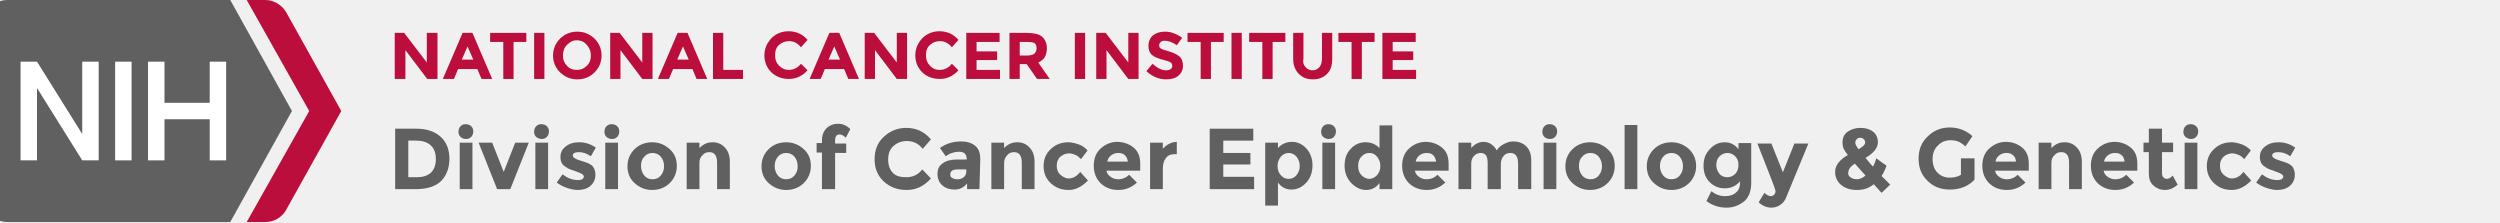
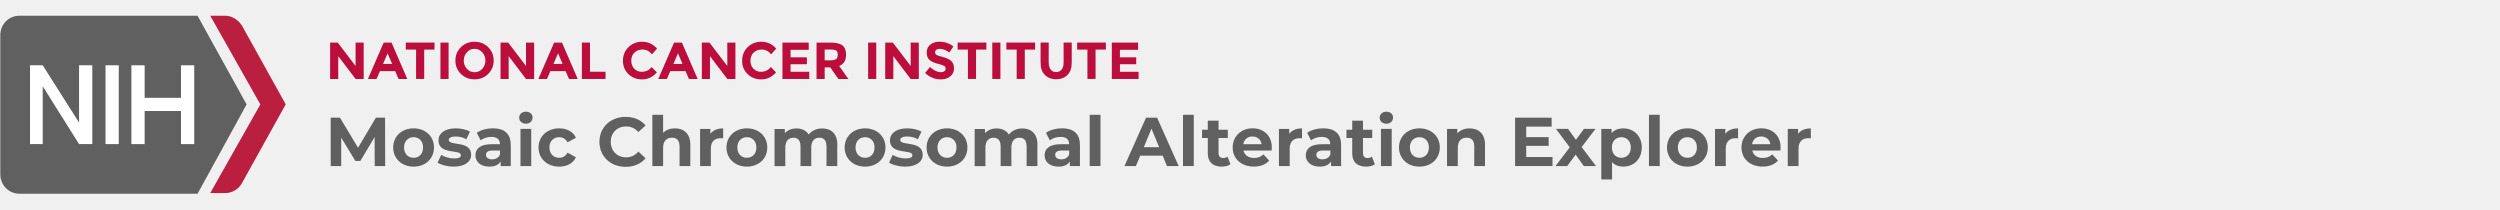
- <svg xmlns="http://www.w3.org/2000/svg" version="1.1" id="Layer_1" x="0px" y="0px" viewBox="27 8 608 54" style="enable-background:new 0 0 608 70;" xml:space="preserve">
-   <style type="text/css">
- 	.st0{fill:#606060;}
- 	.st1{fill:#BB0E3D;}
- 	.st2{fill:#FFFFFF;}
- </style>
+ <svg xmlns="http://www.w3.org/2000/svg" id="Layer_1" data-name="Layer 1" viewBox="0 0 597 50">
+   <defs>
+     <style>
+       .cls-1 {
+         fill: #606061;
+       }
+ 
+       .cls-1, .cls-2, .cls-3, .cls-4 {
+         stroke-width: 0px;
+       }
+ 
+       .cls-2 {
+         fill: #bb0e3d;
+       }
+ 
+       .cls-3 {
+         fill: #ba1f40;
+       }
+ 
+       .cls-4 {
+         fill: #fff;
+       }
+     </style>
+   </defs>
  <g>
-     <g>
-       <path class="st0" d="M98,35L83,8H28.8c-3.2,0-5.8,2.6-5.8,5.8v42.4c0,3.2,2.6,5.8,5.8,5.8H83L98,35z" />
-       <path class="st1" d="M96.5,10.8c-1.1-1.7-3-2.8-5-2.8H87l15.2,27L87,62h4.5c2.1,0,4-1.1,5-2.8L110,35L96.5,10.8z" />
-     </g>
-     <g>
-       <rect x="55" y="23" class="st2" width="4" height="24" />
-       <polygon class="st2" points="47,23 47,40.6 36,23 32,23 32,47 36,47 36,29.4 47,47 51,47 51,23   " />
-       <polygon class="st2" points="78,23 78,33 67,33 67,23 63,23 63,47 67,47 67,37 78,37 78,47 82,47 82,23   " />
-     </g>
+     <path class="cls-3" d="m57.7,5.99c-.92-1.32-2.37-2.24-3.95-2.24h-3.55l11.97,21.18-11.97,21.18h3.55c1.71,0,3.16-.92,3.95-2.24l10.53-18.95-10.53-18.95Z" />
+     <path class="cls-1" d="m58.88,24.93L47.17,3.75H4.67C2.04,3.75.07,5.86.07,8.36v33.29c0,2.5,1.97,4.61,4.61,4.61h42.5l11.71-21.32Z" />
+     <rect class="cls-4" x="25.2" y="15.59" width="3.16" height="18.82" />
+     <polygon class="cls-4" points="18.88 15.59 18.88 29.28 10.2 15.59 7.17 15.59 7.17 34.41 10.2 34.41 10.2 20.59 18.88 34.41 22.04 34.41 22.04 15.59 18.88 15.59" />
+     <polygon class="cls-4" points="43.22 15.59 43.22 23.36 34.54 23.36 34.54 15.59 31.38 15.59 31.38 34.41 34.54 34.41 34.54 26.51 43.22 26.51 43.22 34.41 46.38 34.41 46.38 15.59 43.22 15.59" />
  </g>
  <g>
-     <g>
-       <path class="st1" d="M130.9,16h2.5v11.2h-2.5l-5.3-7v7H123V16h2.3l5.5,7.2V16z" />
-       <path class="st1" d="M144.1,27.2l-1-2.4h-4.7l-1,2.4h-2.7l4.8-11.2h2.4l4.8,11.2L144.1,27.2L144.1,27.2z M140.7,19.3l-1.4,3.2h2.8    L140.7,19.3z" />
-       <path class="st1" d="M151.9,18.2v9h-2.5v-9h-3.2V16h8.8v2.2H151.9z" />
-       <path class="st1" d="M156.9,16h2.5v11.2h-2.5V16z" />
-       <path class="st1" d="M171.6,25.6c-1.1,1.1-2.5,1.7-4.2,1.7s-3-0.6-4.2-1.7c-1.1-1.1-1.7-2.5-1.7-4.1s0.6-3,1.7-4.1    c1.1-1.1,2.5-1.7,4.2-1.7s3,0.6,4.2,1.7c1.1,1.1,1.7,2.5,1.7,4.1S172.7,24.5,171.6,25.6z M170.7,21.5c0-1-0.3-1.8-1-2.6    c-0.6-0.7-1.4-1.1-2.4-1.1s-1.7,0.4-2.4,1.1s-1,1.6-1,2.6c0,1,0.3,1.8,1,2.5c0.6,0.7,1.4,1,2.4,1s1.7-0.3,2.4-1    C170.4,23.4,170.7,22.5,170.7,21.5z" />
-       <path class="st1" d="M183.2,16h2.5v11.2h-2.5l-5.3-7v7h-2.5V16h2.3l5.5,7.2V16z" />
-       <path class="st1" d="M196.4,27.2l-1-2.4h-4.7l-1,2.4H187l4.8-11.2h2.4l4.8,11.2L196.4,27.2L196.4,27.2z M193.1,19.3l-1.4,3.2h2.8    L193.1,19.3z" />
-       <path class="st1" d="M200.4,27.2V16h2.5v9h4.8v2.2L200.4,27.2L200.4,27.2z" />
-       <path class="st1" d="M218.8,25c1.2,0,2.2-0.5,3-1.5l1.6,1.6c-1.3,1.4-2.8,2.1-4.5,2.1s-3.1-0.5-4.3-1.6c-1.1-1.1-1.7-2.5-1.7-4.1    c0-1.7,0.6-3,1.7-4.2c1.1-1.1,2.5-1.7,4.2-1.7c1.8,0,3.4,0.7,4.6,2.1l-1.6,1.8c-0.8-1-1.8-1.5-2.9-1.5c-0.9,0-1.7,0.3-2.4,0.9    c-0.7,0.6-1,1.4-1,2.5s0.3,1.9,0.9,2.5C217.2,24.7,217.9,25,218.8,25z" />
-       <path class="st1" d="M233.3,27.2l-1-2.4h-4.7l-1,2.4h-2.7l4.8-11.2h2.4l4.8,11.2L233.3,27.2L233.3,27.2z M229.9,19.3l-1.4,3.2h2.8    L229.9,19.3z" />
-       <path class="st1" d="M245.1,16h2.5v11.2h-2.5l-5.3-7v7h-2.5V16h2.3l5.5,7.2V16z" />
-       <path class="st1" d="M255.5,25c1.2,0,2.2-0.5,3-1.5l1.6,1.6c-1.3,1.4-2.8,2.1-4.5,2.1s-3.1-0.5-4.3-1.6c-1.1-1.1-1.7-2.5-1.7-4.1    c0-1.7,0.6-3,1.7-4.2c1.1-1.1,2.5-1.7,4.2-1.7c1.8,0,3.4,0.7,4.6,2.1l-1.6,1.8c-0.8-1-1.8-1.5-2.9-1.5c-0.9,0-1.7,0.3-2.4,0.9    c-0.7,0.6-1,1.4-1,2.5s0.3,1.9,0.9,2.5C253.8,24.7,254.6,25,255.5,25z" />
-       <path class="st1" d="M270.1,16v2.2h-5.6v2.3h5v2.1h-5V25h5.7v2.2H262V16H270.1z" />
-       <path class="st1" d="M281.6,19.7c0,1.8-0.7,2.9-2.1,3.5l2.8,4h-3.1l-2.5-3.6H275v3.6h-2.5V16h4.2c1.7,0,3,0.3,3.7,0.9    S281.6,18.4,281.6,19.7z M278.6,21c0.3-0.3,0.5-0.7,0.5-1.3s-0.2-1-0.5-1.2s-0.9-0.3-1.7-0.3H275v3.3h1.8    C277.7,21.5,278.3,21.3,278.6,21z" />
-       <path class="st1" d="M288.4,16h2.5v11.2h-2.5V16z" />
-       <path class="st1" d="M301.4,16h2.5v11.2h-2.5l-5.3-7v7h-2.5V16h2.3l5.5,7.2V16z" />
-       <path class="st1" d="M309.3,18.2c-0.2,0.2-0.4,0.5-0.4,0.8s0.1,0.6,0.4,0.8c0.3,0.2,1,0.4,2,0.7s1.9,0.7,2.5,1.2    c0.6,0.5,0.9,1.3,0.9,2.3s-0.4,1.8-1.1,2.4s-1.7,0.9-3,0.9c-1.8,0-3.4-0.7-4.8-2l1.5-1.8c1.2,1.1,2.3,1.6,3.3,1.6    c0.5,0,0.8-0.1,1.1-0.3c0.3-0.2,0.4-0.5,0.4-0.8s-0.1-0.6-0.4-0.8s-0.8-0.4-1.6-0.6c-1.3-0.3-2.3-0.7-2.9-1.2s-0.9-1.3-0.9-2.3    s0.4-1.9,1.1-2.5c0.8-0.6,1.7-0.9,2.9-0.9c0.7,0,1.5,0.1,2.2,0.4c0.7,0.3,1.4,0.6,2,1.1l-1.3,1.8c-1-0.7-2-1.1-3-1.1    C309.9,17.9,309.5,18,309.3,18.2z" />
-       <path class="st1" d="M321.5,18.2v9H319v-9h-3.2V16h8.8v2.2H321.5z" />
-       <path class="st1" d="M326.5,16h2.5v11.2h-2.5V16z" />
-       <path class="st1" d="M336.5,18.2v9H334v-9h-3.2V16h8.8v2.2H336.5z" />
-       <path class="st1" d="M344.5,24.3c0.4,0.5,1,0.8,1.7,0.8s1.3-0.3,1.7-0.8c0.4-0.5,0.6-1.2,0.6-2.1V16h2.5v6.3    c0,1.6-0.4,2.9-1.3,3.7c-0.9,0.9-2,1.3-3.4,1.3c-1.4,0-2.5-0.4-3.4-1.3s-1.4-2.1-1.4-3.7V16h2.5v6.2    C343.8,23.1,344,23.8,344.5,24.3z" />
-       <path class="st1" d="M358.2,18.2v9h-2.5v-9h-3.2V16h8.8v2.2H358.2z" />
-       <path class="st1" d="M371.3,16v2.2h-5.6v2.3h5v2.1h-5V25h5.7v2.2h-8.2V16H371.3z" />
-     </g>
+     <path class="cls-1" d="m89.48,39.65l-.02-6.93-3.4,5.71h-1.2l-3.38-5.56v6.78h-2.51v-11.55h2.21l4.32,7.18,4.26-7.18h2.19l.03,11.55h-2.51Z" />
+     <path class="cls-1" d="m93.89,35.22c0-2.67,2.06-4.57,4.88-4.57s4.87,1.9,4.87,4.57-2.05,4.57-4.87,4.57-4.88-1.9-4.88-4.57Zm7.14,0c0-1.53-.97-2.46-2.26-2.46s-2.28.92-2.28,2.46.99,2.46,2.28,2.46,2.26-.92,2.26-2.46Z" />
+     <path class="cls-1" d="m104.5,38.83l.86-1.85c.79.51,2,.86,3.08.86,1.19,0,1.63-.31,1.63-.81,0-1.45-5.36.03-5.36-3.51,0-1.68,1.52-2.87,4.11-2.87,1.22,0,2.57.28,3.41.78l-.86,1.83c-.87-.5-1.75-.66-2.56-.66-1.15,0-1.65.36-1.65.82,0,1.52,5.36.05,5.36,3.55,0,1.65-1.53,2.82-4.19,2.82-1.5,0-3.02-.41-3.84-.96Z" />
+     <path class="cls-1" d="m121.97,34.59v5.06h-2.41v-1.1c-.48.81-1.4,1.24-2.71,1.24-2.08,0-3.32-1.15-3.32-2.69s1.11-2.66,3.81-2.66h2.04c0-1.1-.66-1.75-2.04-1.75-.94,0-1.91.31-2.56.82l-.92-1.8c.97-.69,2.41-1.07,3.83-1.07,2.71,0,4.27,1.25,4.27,3.94Zm-2.57,2.26v-.91h-1.76c-1.2,0-1.58.45-1.58,1.04,0,.64.54,1.07,1.45,1.07.86,0,1.6-.4,1.9-1.2Z" />
+     <path class="cls-1" d="m123.98,28.11c0-.81.64-1.44,1.6-1.44s1.6.59,1.6,1.39c0,.86-.64,1.48-1.6,1.48s-1.6-.63-1.6-1.44Zm.31,2.67h2.57v8.87h-2.57v-8.87Z" />
+     <path class="cls-1" d="m128.6,35.22c0-2.67,2.06-4.57,4.95-4.57,1.86,0,3.33.81,3.98,2.26l-2,1.07c-.48-.84-1.19-1.22-2-1.22-1.3,0-2.33.91-2.33,2.46s1.02,2.46,2.33,2.46c.81,0,1.52-.36,2-1.22l2,1.09c-.64,1.42-2.11,2.24-3.98,2.24-2.89,0-4.95-1.9-4.95-4.57Z" />
+     <path class="cls-1" d="m143.14,33.88c0-3.48,2.67-5.97,6.27-5.97,2,0,3.66.73,4.75,2.05l-1.72,1.58c-.78-.89-1.75-1.35-2.9-1.35-2.16,0-3.7,1.52-3.7,3.69s1.53,3.69,3.7,3.69c1.15,0,2.13-.46,2.9-1.37l1.72,1.58c-1.09,1.34-2.75,2.06-4.77,2.06-3.58,0-6.25-2.49-6.25-5.97Z" />
+     <path class="cls-1" d="m164.85,34.57v5.08h-2.57v-4.68c0-1.44-.66-2.09-1.8-2.09-1.24,0-2.13.76-2.13,2.39v4.39h-2.57v-12.24h2.57v4.29c.69-.69,1.68-1.06,2.82-1.06,2.09,0,3.68,1.22,3.68,3.93Z" />
+     <path class="cls-1" d="m172.69,30.65v2.38c-.21-.02-.38-.03-.58-.03-1.42,0-2.36.78-2.36,2.47v4.19h-2.57v-8.87h2.46v1.17c.63-.86,1.68-1.3,3.05-1.3Z" />
+     <path class="cls-1" d="m173.48,35.22c0-2.67,2.06-4.57,4.88-4.57s4.87,1.9,4.87,4.57-2.05,4.57-4.87,4.57-4.88-1.9-4.88-4.57Zm7.14,0c0-1.53-.97-2.46-2.26-2.46s-2.28.92-2.28,2.46.99,2.46,2.28,2.46,2.26-.92,2.26-2.46Z" />
+     <path class="cls-1" d="m199.94,34.57v5.08h-2.57v-4.68c0-1.44-.64-2.09-1.68-2.09-1.16,0-1.96.74-1.96,2.33v4.45h-2.57v-4.68c0-1.44-.61-2.09-1.68-2.09-1.14,0-1.95.74-1.95,2.33v4.45h-2.57v-8.87h2.46v1.02c.66-.76,1.65-1.15,2.79-1.15,1.24,0,2.29.48,2.92,1.45.71-.91,1.86-1.45,3.2-1.45,2.11,0,3.63,1.22,3.63,3.93Z" />
+     <path class="cls-1" d="m201.7,35.22c0-2.67,2.06-4.57,4.88-4.57s4.87,1.9,4.87,4.57-2.04,4.57-4.87,4.57-4.88-1.9-4.88-4.57Zm7.14,0c0-1.53-.97-2.46-2.26-2.46s-2.28.92-2.28,2.46.99,2.46,2.28,2.46,2.26-.92,2.26-2.46Z" />
+     <path class="cls-1" d="m212.31,38.83l.86-1.85c.79.51,2,.86,3.08.86,1.19,0,1.63-.31,1.63-.81,0-1.45-5.36.03-5.36-3.51,0-1.68,1.52-2.87,4.11-2.87,1.22,0,2.57.28,3.42.78l-.86,1.83c-.87-.5-1.75-.66-2.56-.66-1.15,0-1.65.36-1.65.82,0,1.52,5.36.05,5.36,3.55,0,1.65-1.53,2.82-4.19,2.82-1.5,0-3.02-.41-3.84-.96Z" />
+     <path class="cls-1" d="m221.27,35.22c0-2.67,2.06-4.57,4.88-4.57s4.87,1.9,4.87,4.57-2.05,4.57-4.87,4.57-4.88-1.9-4.88-4.57Zm7.14,0c0-1.53-.97-2.46-2.26-2.46s-2.28.92-2.28,2.46.99,2.46,2.28,2.46,2.26-.92,2.26-2.46Z" />
+     <path class="cls-1" d="m247.73,34.57v5.08h-2.57v-4.68c0-1.44-.64-2.09-1.68-2.09-1.16,0-1.96.74-1.96,2.33v4.45h-2.57v-4.68c0-1.44-.61-2.09-1.68-2.09-1.14,0-1.95.74-1.95,2.33v4.45h-2.57v-8.87h2.46v1.02c.66-.76,1.65-1.15,2.79-1.15,1.24,0,2.29.48,2.92,1.45.71-.91,1.86-1.45,3.2-1.45,2.11,0,3.63,1.22,3.63,3.93Z" />
+     <path class="cls-1" d="m257.89,34.59v5.06h-2.41v-1.1c-.48.81-1.4,1.24-2.71,1.24-2.08,0-3.32-1.15-3.32-2.69s1.1-2.66,3.81-2.66h2.05c0-1.1-.66-1.75-2.05-1.75-.94,0-1.91.31-2.56.82l-.92-1.8c.97-.69,2.41-1.07,3.83-1.07,2.71,0,4.27,1.25,4.27,3.94Zm-2.57,2.26v-.91h-1.76c-1.2,0-1.58.45-1.58,1.04,0,.64.54,1.07,1.45,1.07.86,0,1.6-.4,1.9-1.2Z" />
+     <path class="cls-1" d="m260.22,27.41h2.57v12.24h-2.57v-12.24Z" />
+     <path class="cls-1" d="m277.64,37.18h-5.36l-1.02,2.47h-2.74l5.15-11.55h2.64l5.16,11.55h-2.8l-1.02-2.47Zm-.84-2.03l-1.83-4.42-1.83,4.42h3.66Z" />
+     <path class="cls-1" d="m282.5,27.41h2.57v12.24h-2.57v-12.24Z" />
+     <path class="cls-1" d="m293.83,39.23c-.53.38-1.3.56-2.09.56-2.09,0-3.32-1.07-3.32-3.18v-3.65h-1.37v-1.98h1.37v-2.16h2.57v2.16h2.21v1.98h-2.21v3.61c0,.76.41,1.17,1.11,1.17.38,0,.76-.12,1.04-.33l.69,1.81Z" />
+     <path class="cls-1" d="m303.65,35.94h-6.71c.25,1.11,1.19,1.78,2.54,1.78.94,0,1.62-.28,2.23-.86l1.37,1.48c-.82.94-2.06,1.44-3.66,1.44-3.07,0-5.06-1.93-5.06-4.57s2.03-4.57,4.73-4.57,4.62,1.75,4.62,4.6c0,.2-.03.48-.05.69Zm-6.75-1.5h4.37c-.18-1.12-1.02-1.85-2.18-1.85s-2.01.71-2.19,1.85Z" />
+     <path class="cls-1" d="m310.92,30.65v2.38c-.21-.02-.38-.03-.58-.03-1.42,0-2.36.78-2.36,2.47v4.19h-2.57v-8.87h2.46v1.17c.63-.86,1.68-1.3,3.05-1.3Z" />
+     <path class="cls-1" d="m320.26,34.59v5.06h-2.41v-1.1c-.48.81-1.4,1.24-2.71,1.24-2.08,0-3.32-1.15-3.32-2.69s1.11-2.66,3.81-2.66h2.04c0-1.1-.66-1.75-2.04-1.75-.94,0-1.91.31-2.56.82l-.92-1.8c.97-.69,2.41-1.07,3.83-1.07,2.71,0,4.27,1.25,4.27,3.94Zm-2.57,2.26v-.91h-1.76c-1.2,0-1.58.45-1.58,1.04,0,.64.54,1.07,1.45,1.07.86,0,1.6-.4,1.9-1.2Z" />
+     <path class="cls-1" d="m328.32,39.23c-.53.38-1.3.56-2.09.56-2.09,0-3.32-1.07-3.32-3.18v-3.65h-1.37v-1.98h1.37v-2.16h2.57v2.16h2.21v1.98h-2.21v3.61c0,.76.41,1.17,1.1,1.17.38,0,.76-.12,1.04-.33l.69,1.81Z" />
+     <path class="cls-1" d="m329.46,28.11c0-.81.64-1.44,1.6-1.44s1.6.59,1.6,1.39c0,.86-.64,1.48-1.6,1.48s-1.6-.63-1.6-1.44Zm.31,2.67h2.57v8.87h-2.57v-8.87Z" />
+     <path class="cls-1" d="m334.08,35.22c0-2.67,2.06-4.57,4.88-4.57s4.87,1.9,4.87,4.57-2.05,4.57-4.87,4.57-4.88-1.9-4.88-4.57Zm7.14,0c0-1.53-.97-2.46-2.26-2.46s-2.28.92-2.28,2.46.99,2.46,2.28,2.46,2.26-.92,2.26-2.46Z" />
+     <path class="cls-1" d="m354.62,34.57v5.08h-2.57v-4.68c0-1.44-.66-2.09-1.8-2.09-1.24,0-2.13.76-2.13,2.39v4.39h-2.57v-8.87h2.46v1.04c.69-.76,1.73-1.17,2.94-1.17,2.09,0,3.68,1.22,3.68,3.93Z" />
+     <path class="cls-1" d="m370.74,37.51v2.14h-8.94v-11.55h8.73v2.14h-6.07v2.51h5.36v2.08h-5.36v2.67h6.28Z" />
+     <path class="cls-1" d="m378.21,39.65l-1.95-2.72-2.01,2.72h-2.8l3.41-4.47-3.3-4.4h2.89l1.88,2.59,1.93-2.59h2.74l-3.3,4.34,3.43,4.54h-2.92Z" />
+     <path class="cls-1" d="m392.05,35.22c0,2.79-1.93,4.57-4.42,4.57-1.11,0-2.01-.35-2.67-1.07v4.14h-2.57v-12.07h2.46v1.02c.64-.78,1.6-1.15,2.79-1.15,2.49,0,4.42,1.78,4.42,4.57Zm-2.61,0c0-1.53-.97-2.46-2.26-2.46s-2.26.92-2.26,2.46.97,2.46,2.26,2.46,2.26-.92,2.26-2.46Z" />
+     <path class="cls-1" d="m393.77,27.41h2.57v12.24h-2.57v-12.24Z" />
+     <path class="cls-1" d="m398.08,35.22c0-2.67,2.06-4.57,4.88-4.57s4.87,1.9,4.87,4.57-2.05,4.57-4.87,4.57-4.88-1.9-4.88-4.57Zm7.14,0c0-1.53-.97-2.46-2.26-2.46s-2.28.92-2.28,2.46.99,2.46,2.28,2.46,2.26-.92,2.26-2.46Z" />
+     <path class="cls-1" d="m415.05,30.65v2.38c-.21-.02-.38-.03-.58-.03-1.42,0-2.36.78-2.36,2.47v4.19h-2.57v-8.87h2.46v1.17c.63-.86,1.68-1.3,3.05-1.3Z" />
+     <path class="cls-1" d="m425.15,35.94h-6.71c.25,1.11,1.19,1.78,2.54,1.78.94,0,1.62-.28,2.23-.86l1.37,1.48c-.82.94-2.06,1.44-3.66,1.44-3.07,0-5.06-1.93-5.06-4.57s2.03-4.57,4.73-4.57,4.62,1.75,4.62,4.6c0,.2-.03.48-.05.69Zm-6.75-1.5h4.37c-.18-1.12-1.02-1.85-2.18-1.85s-2.01.71-2.19,1.85Z" />
+     <path class="cls-1" d="m432.43,30.65v2.38c-.21-.02-.38-.03-.58-.03-1.42,0-2.36.78-2.36,2.47v4.19h-2.57v-8.87h2.46v1.17c.63-.86,1.68-1.3,3.05-1.3Z" />
  </g>
-   <g>
-     <path class="st0" d="M134.2,41.3c1.4,1.3,2.1,3.1,2.1,5.3s-0.7,4.1-2,5.4s-3.4,2-6.2,2h-5V39.3h5.2C130.8,39.3,132.8,40,134.2,41.3   z M131.8,50c0.8-0.8,1.2-1.9,1.2-3.3c0-1.4-0.4-2.6-1.2-3.3c-0.8-0.8-2-1.2-3.7-1.2h-1.8v8.9h2.1C129.9,51.1,131,50.7,131.8,50z" />
-     <path class="st0" d="M139,41.3c-0.4-0.4-0.5-0.8-0.5-1.3s0.2-1,0.5-1.3c0.4-0.4,0.8-0.5,1.3-0.5s1,0.2,1.3,0.5   c0.4,0.4,0.5,0.8,0.5,1.3s-0.2,1-0.5,1.3c-0.4,0.4-0.8,0.5-1.3,0.5S139.3,41.6,139,41.3z M141.9,54h-3.1V42.7h3.1V54z" />
-     <path class="st0" d="M147.9,54l-4.5-11.3h3.3l2.8,7.1l2.8-7.1h3.3L151.1,54H147.9z" />
-     <path class="st0" d="M157.4,41.3c-0.4-0.4-0.5-0.8-0.5-1.3s0.2-1,0.5-1.3c0.4-0.4,0.8-0.5,1.3-0.5s1,0.2,1.3,0.5   c0.4,0.4,0.5,0.8,0.5,1.3s-0.2,1-0.5,1.3c-0.4,0.4-0.8,0.5-1.3,0.5S157.8,41.6,157.4,41.3z M160.3,54h-3.1V42.7h3.1V54z" />
-     <path class="st0" d="M171.8,50.5c0,1.1-0.4,2-1.2,2.7s-1.9,1-3.1,1c-0.8,0-1.7-0.2-2.6-0.5s-1.7-0.7-2.5-1.3l1.4-2   c1.2,0.9,2.4,1.4,3.8,1.4c0.4,0,0.7-0.1,1-0.2c0.2-0.2,0.4-0.4,0.4-0.6c0-0.3-0.2-0.5-0.5-0.7c-0.3-0.2-0.8-0.4-1.4-0.6   s-1.1-0.4-1.4-0.5c-0.3-0.1-0.7-0.3-1.1-0.6c-0.9-0.5-1.3-1.3-1.3-2.4s0.4-1.9,1.3-2.6s1.9-1,3.3-1s2.7,0.4,4,1.3l-1.2,2.1   c-1-0.7-2-1-2.9-1c-1,0-1.5,0.3-1.5,0.8c0,0.3,0.2,0.5,0.5,0.7s0.8,0.4,1.5,0.6c0.7,0.2,1.2,0.4,1.5,0.5c0.3,0.1,0.7,0.3,1.1,0.6   C171.4,48.6,171.8,49.4,171.8,50.5z" />
-     <path class="st0" d="M174.5,41.3c-0.4-0.4-0.5-0.8-0.5-1.3s0.2-1,0.5-1.3c0.4-0.4,0.8-0.5,1.3-0.5s1,0.2,1.3,0.5   c0.4,0.4,0.5,0.8,0.5,1.3s-0.2,1-0.5,1.3c-0.4,0.4-0.8,0.5-1.3,0.5S174.8,41.6,174.5,41.3z M177.3,54h-3.1V42.7h3.1V54z" />
-     <path class="st0" d="M191.6,48.4c0,1.6-0.6,3-1.7,4.1c-1.1,1.1-2.6,1.7-4.3,1.7s-3.1-0.6-4.3-1.7s-1.7-2.5-1.7-4.1   c0-1.6,0.6-3,1.7-4.1c1.1-1.1,2.6-1.7,4.3-1.7s3.1,0.6,4.3,1.7C191.1,45.4,191.6,46.7,191.6,48.4z M182.9,48.4   c0,0.9,0.3,1.7,0.8,2.3c0.5,0.6,1.2,0.9,2,0.9s1.5-0.3,2-0.9s0.8-1.3,0.8-2.3c0-0.9-0.3-1.7-0.8-2.3s-1.2-0.9-2-0.9s-1.5,0.3-2,0.9   C183.1,46.7,182.9,47.4,182.9,48.4z" />
-     <path class="st0" d="M197.1,47.7V54H194V42.7h3.1V44c1-1,2-1.4,3.2-1.4s2.2,0.4,3,1.3c0.8,0.8,1.2,2,1.2,3.4V54h-3.1v-6.4   c0-1.7-0.6-2.6-1.9-2.6c-0.6,0-1.2,0.2-1.6,0.7C197.3,46.2,197.1,46.8,197.1,47.7z" />
-     <path class="st0" d="M224.2,48.4c0,1.6-0.6,3-1.7,4.1c-1.1,1.1-2.6,1.7-4.3,1.7s-3.1-0.6-4.3-1.7s-1.7-2.5-1.7-4.1   c0-1.6,0.6-3,1.7-4.1c1.1-1.1,2.6-1.7,4.3-1.7s3.1,0.6,4.3,1.7C223.7,45.4,224.2,46.7,224.2,48.4z M215.4,48.4   c0,0.9,0.3,1.7,0.8,2.3c0.5,0.6,1.2,0.9,2,0.9s1.5-0.3,2-0.9s0.8-1.3,0.8-2.3c0-0.9-0.3-1.7-0.8-2.3s-1.2-0.9-2-0.9s-1.5,0.3-2,0.9   C215.7,46.7,215.4,47.4,215.4,48.4z" />
-     <path class="st0" d="M230.1,42.1v0.8h2.7v2.3h-2.7V54h-3.2v-8.9h-1.3v-2.3h1.3v-0.7c0-1.2,0.4-2.2,1.1-2.9s1.7-1.1,2.8-1.1   s2.1,0.4,3,1.3l-1.1,2.1c-0.5-0.5-1-0.8-1.5-0.8c-0.3,0-0.6,0.1-0.8,0.3C230.2,41.3,230.1,41.6,230.1,42.1z" />
-     <path class="st0" d="M247.4,51.1c1.6,0,2.9-0.6,3.9-1.9l2.1,2.2c-1.7,1.9-3.6,2.8-5.9,2.8s-4.1-0.7-5.6-2.1   c-1.5-1.4-2.2-3.2-2.2-5.4c0-2.2,0.7-4,2.2-5.4s3.3-2.2,5.5-2.2c2.4,0,4.4,0.9,6,2.8l-2,2.3c-1-1.3-2.3-1.9-3.9-1.9   c-1.2,0-2.3,0.4-3.2,1.2c-0.9,0.8-1.3,1.9-1.3,3.3c0,1.4,0.4,2.5,1.2,3.3S246.2,51.1,247.4,51.1z" />
-     <path class="st0" d="M265.2,54h-3v-1.4c-0.8,1-1.8,1.5-3,1.5c-1.2,0-2.2-0.3-3-1c-0.8-0.7-1.2-1.6-1.2-2.8c0-1.2,0.4-2,1.3-2.6   c0.8-0.6,2-0.9,3.4-0.9h2.4v-0.1c0-1.2-0.6-1.8-1.9-1.8c-0.5,0-1.1,0.1-1.7,0.3c-0.6,0.2-1.1,0.5-1.5,0.8l-1.4-2   c1.5-1.1,3.2-1.6,5.1-1.6c1.4,0,2.5,0.3,3.4,1c0.9,0.7,1.3,1.8,1.3,3.3L265.2,54L265.2,54z M262,49.7v-0.5h-2   c-1.3,0-1.9,0.4-1.9,1.2c0,0.4,0.1,0.7,0.5,0.9s0.7,0.3,1.3,0.3s1.1-0.2,1.5-0.5C261.8,50.7,262,50.3,262,49.7z" />
-     <path class="st0" d="M271.2,47.7V54h-3.1V42.7h3.1V44c1-1,2-1.4,3.2-1.4s2.2,0.4,3,1.3c0.8,0.8,1.2,2,1.2,3.4V54h-3.1v-6.4   c0-1.7-0.6-2.6-1.9-2.6c-0.6,0-1.2,0.2-1.6,0.7C271.5,46.2,271.2,46.8,271.2,47.7z" />
-     <path class="st0" d="M286.9,51.4c1,0,2-0.5,2.8-1.6l1.9,2.1c-1.5,1.5-3,2.3-4.7,2.3s-3.1-0.5-4.3-1.6s-1.8-2.5-1.8-4.2   s0.6-3.1,1.8-4.2s2.6-1.6,4.2-1.6c0.8,0,1.6,0.2,2.5,0.5s1.6,0.8,2.2,1.5l-1.6,2.1c-0.4-0.4-0.8-0.8-1.3-1c-0.5-0.2-1-0.4-1.6-0.4   c-0.8,0-1.5,0.3-2.1,0.8s-0.9,1.3-0.9,2.2c0,1,0.3,1.7,0.9,2.2S286.1,51.4,286.9,51.4z" />
-     <path class="st0" d="M303.5,52.4c-1.3,1.2-2.8,1.8-4.5,1.8s-3.1-0.5-4.3-1.6c-1.1-1.1-1.7-2.5-1.7-4.3s0.6-3.2,1.7-4.2   s2.5-1.6,4-1.6s2.9,0.5,4,1.4c1.1,0.9,1.6,2.2,1.6,3.9v1.7h-8.2c0.1,0.6,0.4,1.1,1,1.5c0.5,0.4,1.2,0.6,1.8,0.6   c1.1,0,2-0.4,2.7-1.1L303.5,52.4z M300.5,45.7c-0.4-0.4-1-0.5-1.6-0.5c-0.6,0-1.2,0.2-1.7,0.6c-0.5,0.4-0.8,0.9-0.9,1.5h5   C301.2,46.6,300.9,46,300.5,45.7z" />
-     <path class="st0" d="M312.6,45.5c-0.9,0-1.6,0.3-2.1,1s-0.7,1.5-0.7,2.6V54h-3.1V42.7h3.1v1.5c0.4-0.5,0.9-0.9,1.5-1.2   c0.6-0.3,1.2-0.5,1.9-0.5l0,3L312.6,45.5L312.6,45.5z" />
-     <path class="st0" d="M331.8,39.3v2.9h-7.3v3h6.6v2.8h-6.6v3h7.5V54h-10.8V39.3H331.8z" />
-     <path class="st0" d="M341.2,42.5c1.3,0,2.5,0.5,3.5,1.6c1,1.1,1.5,2.5,1.5,4.1c0,1.7-0.5,3.1-1.5,4.2c-1,1.1-2.2,1.7-3.6,1.7   s-2.5-0.6-3.3-1.7v5.6h-3.1V42.7h3.1V44C338.7,43,339.9,42.5,341.2,42.5z M337.7,48.4c0,0.9,0.3,1.7,0.8,2.2   c0.5,0.6,1.1,0.9,1.9,0.9s1.4-0.3,1.9-0.9c0.5-0.6,0.8-1.3,0.8-2.2c0-0.9-0.3-1.7-0.8-2.3s-1.2-0.9-1.9-0.9s-1.4,0.3-1.9,0.9   C338,46.7,337.7,47.5,337.7,48.4z" />
-     <path class="st0" d="M348.8,41.3c-0.4-0.4-0.5-0.8-0.5-1.3s0.2-1,0.5-1.3c0.4-0.4,0.8-0.5,1.3-0.5s1,0.2,1.3,0.5   c0.4,0.4,0.5,0.8,0.5,1.3s-0.2,1-0.5,1.3c-0.4,0.4-0.8,0.5-1.3,0.5S349.2,41.6,348.8,41.3z M351.7,54h-3.1V42.7h3.1V54z" />
-     <path class="st0" d="M359.2,54.2c-1.3,0-2.5-0.6-3.6-1.7c-1-1.1-1.6-2.5-1.6-4.2s0.5-3.1,1.5-4.1c1-1.1,2.2-1.6,3.6-1.6   s2.5,0.5,3.4,1.4v-5.5h3.1V54h-3.1v-1.5C361.7,53.6,360.6,54.2,359.2,54.2z M357.3,48.4c0,0.9,0.3,1.7,0.8,2.2s1.2,0.9,1.9,0.9   s1.3-0.3,1.9-0.9c0.5-0.6,0.8-1.3,0.8-2.2s-0.3-1.7-0.8-2.3c-0.5-0.6-1.1-0.9-1.9-0.9c-0.7,0-1.4,0.3-1.9,0.9   C357.5,46.7,357.3,47.5,357.3,48.4z" />
-     <path class="st0" d="M378.5,52.4c-1.3,1.2-2.8,1.8-4.5,1.8s-3.1-0.5-4.3-1.6c-1.1-1.1-1.7-2.5-1.7-4.3s0.6-3.2,1.7-4.2   s2.5-1.6,4-1.6s2.9,0.5,4,1.4c1.1,0.9,1.6,2.2,1.6,3.9v1.7h-8.2c0.1,0.6,0.4,1.1,1,1.5c0.5,0.4,1.2,0.6,1.8,0.6   c1.1,0,2-0.4,2.7-1.1L378.5,52.4z M375.5,45.7c-0.4-0.4-1-0.5-1.6-0.5c-0.6,0-1.2,0.2-1.7,0.6c-0.5,0.4-0.8,0.9-0.9,1.5h5   C376.1,46.6,375.9,46,375.5,45.7z" />
-     <path class="st0" d="M392,47.9V54h-3.2v-6.2c0-0.9-0.1-1.6-0.4-2c-0.3-0.4-0.7-0.6-1.3-0.6s-1.1,0.2-1.6,0.7   c-0.5,0.5-0.7,1.1-0.7,2V54h-3.1V42.7h3.1V44c0.9-1,1.9-1.5,3-1.5c0.7,0,1.4,0.2,1.9,0.6c0.6,0.4,1,0.9,1.3,1.5   c0.4-0.7,1-1.2,1.8-1.6s1.5-0.6,2.2-0.6c1.3,0,2.4,0.4,3.2,1.2s1.2,1.9,1.2,3.4V54h-3.2v-6.2c0-1.7-0.6-2.6-1.9-2.6   c-0.6,0-1.2,0.2-1.6,0.7C392.3,46.4,392,47,392,47.9z" />
-     <path class="st0" d="M402.6,41.3c-0.4-0.4-0.5-0.8-0.5-1.3s0.2-1,0.5-1.3c0.4-0.4,0.8-0.5,1.3-0.5s1,0.2,1.3,0.5   c0.4,0.4,0.5,0.8,0.5,1.3s-0.2,1-0.5,1.3c-0.4,0.4-0.8,0.5-1.3,0.5C403.4,41.8,402.9,41.6,402.6,41.3z M405.5,54h-3.1V42.7h3.1V54z   " />
-     <path class="st0" d="M419.7,48.4c0,1.6-0.6,3-1.7,4.1c-1.1,1.1-2.6,1.7-4.3,1.7s-3.1-0.6-4.3-1.7s-1.7-2.5-1.7-4.1   c0-1.6,0.6-3,1.7-4.1c1.1-1.1,2.6-1.7,4.3-1.7s3.1,0.6,4.3,1.7C419.2,45.4,419.7,46.7,419.7,48.4z M411,48.4c0,0.9,0.3,1.7,0.8,2.3   c0.5,0.6,1.2,0.9,2,0.9s1.5-0.3,2-0.9s0.8-1.3,0.8-2.3c0-0.9-0.3-1.7-0.8-2.3c-0.5-0.6-1.2-0.9-2-0.9s-1.5,0.3-2,0.9   C411.2,46.7,411,47.4,411,48.4z" />
-     <path class="st0" d="M425.2,54h-3.1V38.4h3.1V54z" />
-     <path class="st0" d="M439.5,48.4c0,1.6-0.6,3-1.7,4.1c-1.1,1.1-2.6,1.7-4.3,1.7s-3.1-0.6-4.3-1.7s-1.7-2.5-1.7-4.1   c0-1.6,0.6-3,1.7-4.1c1.1-1.1,2.6-1.7,4.3-1.7s3.1,0.6,4.3,1.7C438.9,45.4,439.5,46.7,439.5,48.4z M430.7,48.4   c0,0.9,0.3,1.7,0.8,2.3c0.5,0.6,1.2,0.9,2,0.9s1.5-0.3,2-0.9s0.8-1.3,0.8-2.3c0-0.9-0.3-1.7-0.8-2.3c-0.5-0.6-1.2-0.9-2-0.9   s-1.5,0.3-2,0.9C431,46.7,430.7,47.4,430.7,48.4z" />
-     <path class="st0" d="M450.2,52.1c-1,1.1-2.2,1.7-3.7,1.7c-1.5,0-2.7-0.5-3.7-1.5c-1-1-1.5-2.3-1.5-4c0-1.7,0.5-3,1.6-4.1   c1-1.1,2.2-1.6,3.6-1.6c1.3,0,2.5,0.6,3.3,1.7v-1.5h3.1v9.8c0,1-0.2,1.9-0.5,2.7c-0.4,0.8-0.8,1.4-1.4,1.8   c-1.2,0.9-2.5,1.4-4.1,1.4c-0.8,0-1.7-0.1-2.6-0.4c-0.9-0.3-1.6-0.7-2.3-1.2l1.2-2.4c1,0.8,2.1,1.2,3.3,1.2s2.1-0.3,2.7-0.9   C449.9,54.3,450.2,53.4,450.2,52.1z M449.8,48.1c0-0.9-0.3-1.6-0.8-2.1c-0.5-0.5-1.1-0.8-1.9-0.8c-0.7,0-1.4,0.3-1.9,0.8   c-0.5,0.5-0.8,1.2-0.8,2.1c0,0.9,0.3,1.6,0.8,2.2c0.5,0.6,1.2,0.8,1.9,0.8s1.4-0.3,1.9-0.8S449.8,49,449.8,48.1z" />
-     <path class="st0" d="M457.8,58.5c-1.1,0-2.1-0.4-3.1-1.3l1.4-2.3c0.5,0.5,1.1,0.8,1.6,0.8c0.3,0,0.5-0.1,0.8-0.4s0.3-0.6,0.3-0.9   s-1.5-4.2-4.4-11.5h3.4l2.8,7l2.8-7h3.4L461.4,56c-0.3,0.8-0.8,1.4-1.4,1.8C459.3,58.3,458.6,58.5,457.8,58.5z" />
-     <path class="st0" d="M482.7,52.8c-1.2,1-2.5,1.4-4.1,1.4s-2.8-0.4-3.8-1.2s-1.5-1.9-1.5-3.2c0-1.5,1-2.9,3.1-4.1   c-0.5-0.6-0.8-1.1-1-1.5s-0.3-0.9-0.3-1.5c0-1.2,0.4-2.1,1.3-2.7c0.9-0.6,1.9-0.9,3.1-0.9c1.2,0,2.2,0.3,3,0.9s1.2,1.5,1.2,2.6   c0,1.4-1,2.6-3,3.8c0.8,1,1.4,1.7,1.8,2.1c0.4-0.6,0.6-1.3,0.8-2l2.5,1.8c-0.3,0.9-0.7,1.7-1.2,2.5l2.1,2.1l-2.1,2L482.7,52.8z    M477,51.1c0.4,0.3,0.9,0.5,1.6,0.5s1.3-0.3,2.1-0.9c-1-1.1-1.9-2.1-2.6-2.9c-1.1,0.7-1.6,1.4-1.6,2.2   C476.4,50.4,476.6,50.8,477,51.1z M479.4,41.5c-0.3,0-0.6,0.1-0.8,0.3c-0.2,0.2-0.4,0.5-0.4,0.9s0.3,0.9,0.8,1.6   c1-0.6,1.6-1.1,1.6-1.6c0-0.4-0.1-0.7-0.4-0.9C480,41.6,479.7,41.5,479.4,41.5z" />
-     <path class="st0" d="M503.9,46.5h3.3v5.2c-1.5,1.6-3.5,2.4-6,2.4c-2.2,0-4-0.7-5.4-2.1c-1.5-1.4-2.2-3.2-2.2-5.4   c0-2.2,0.7-4,2.2-5.4c1.5-1.5,3.3-2.2,5.4-2.2c2.1,0,3.9,0.7,5.5,2.1l-1.7,2.5c-0.7-0.6-1.3-1-1.8-1.2c-0.6-0.2-1.2-0.3-1.8-0.3   c-1.2,0-2.3,0.4-3.1,1.3c-0.9,0.8-1.3,2-1.3,3.3s0.4,2.5,1.2,3.3c0.8,0.8,1.8,1.2,2.9,1.2s2.1-0.2,2.8-0.7L503.9,46.5L503.9,46.5z" />
-     <path class="st0" d="M519.6,52.4c-1.3,1.2-2.8,1.8-4.5,1.8c-1.7,0-3.1-0.5-4.3-1.6c-1.1-1.1-1.7-2.5-1.7-4.3s0.6-3.2,1.7-4.2   c1.1-1,2.5-1.6,4-1.6c1.6,0,2.9,0.5,4,1.4c1.1,0.9,1.6,2.2,1.6,3.9v1.7h-8.2c0.1,0.6,0.4,1.1,1,1.5c0.5,0.4,1.2,0.6,1.8,0.6   c1.1,0,2-0.4,2.7-1.1L519.6,52.4z M516.5,45.7c-0.4-0.4-1-0.5-1.6-0.5c-0.6,0-1.2,0.2-1.7,0.6c-0.5,0.4-0.8,0.9-0.9,1.5h5   C517.2,46.6,517,46,516.5,45.7z" />
-     <path class="st0" d="M525.9,47.7V54h-3.1V42.7h3.1V44c1-1,2-1.4,3.2-1.4s2.2,0.4,3,1.3c0.8,0.8,1.2,2,1.2,3.4V54h-3.1v-6.4   c0-1.7-0.6-2.6-1.9-2.6c-0.6,0-1.2,0.2-1.6,0.7C526.1,46.2,525.9,46.8,525.9,47.7z" />
-     <path class="st0" d="M546,52.4c-1.3,1.2-2.8,1.8-4.5,1.8c-1.7,0-3.1-0.5-4.3-1.6c-1.1-1.1-1.7-2.5-1.7-4.3s0.6-3.2,1.7-4.2   c1.1-1,2.5-1.6,4-1.6c1.6,0,2.9,0.5,4,1.4c1.1,0.9,1.6,2.2,1.6,3.9v1.7h-8.2c0.1,0.6,0.4,1.1,1,1.5c0.5,0.4,1.2,0.6,1.8,0.6   c1.1,0,2-0.4,2.7-1.1L546,52.4z M542.9,45.7c-0.4-0.4-1-0.5-1.6-0.5c-0.6,0-1.2,0.2-1.7,0.6c-0.5,0.4-0.8,0.9-0.9,1.5h5   C543.6,46.6,543.4,46,542.9,45.7z" />
-     <path class="st0" d="M552.8,45v5.1c0,0.4,0.1,0.8,0.3,1s0.5,0.4,0.8,0.4c0.6,0,1.1-0.3,1.5-0.8l1.2,2.2c-1,0.9-2,1.3-3.1,1.3   s-2-0.4-2.8-1.1s-1.1-1.7-1.1-2.9V45h-1.3v-2.3h1.3v-3.4h3.2v3.4h2.7V45H552.8z" />
-     <path class="st0" d="M558.5,41.3c-0.4-0.4-0.5-0.8-0.5-1.3s0.2-1,0.5-1.3c0.4-0.4,0.8-0.5,1.3-0.5s1,0.2,1.3,0.5   c0.4,0.4,0.5,0.8,0.5,1.3s-0.2,1-0.5,1.3c-0.4,0.4-0.8,0.5-1.3,0.5C559.3,41.8,558.9,41.6,558.5,41.3z M561.4,54h-3.1V42.7h3.1V54z   " />
-     <path class="st0" d="M569.8,51.4c1,0,2-0.5,2.8-1.6l1.9,2.1c-1.5,1.5-3,2.3-4.7,2.3c-1.7,0-3.1-0.5-4.3-1.6s-1.8-2.5-1.8-4.2   s0.6-3.1,1.8-4.2c1.2-1.1,2.6-1.6,4.2-1.6c0.8,0,1.6,0.2,2.5,0.5c0.8,0.3,1.6,0.8,2.2,1.5l-1.6,2.1c-0.4-0.4-0.8-0.8-1.3-1   c-0.5-0.2-1-0.4-1.6-0.4c-0.8,0-1.5,0.3-2.1,0.8s-0.9,1.3-0.9,2.2c0,1,0.3,1.7,0.9,2.2S569,51.4,569.8,51.4z" />
-     <path class="st0" d="M585.1,50.5c0,1.1-0.4,2-1.2,2.7s-1.9,1-3.1,1c-0.8,0-1.7-0.2-2.6-0.5c-0.9-0.3-1.7-0.7-2.5-1.3l1.4-2   c1.2,0.9,2.4,1.4,3.8,1.4c0.4,0,0.7-0.1,1-0.2c0.2-0.2,0.4-0.4,0.4-0.6c0-0.3-0.2-0.5-0.5-0.7s-0.8-0.4-1.4-0.6s-1.1-0.4-1.4-0.5   c-0.3-0.1-0.7-0.3-1.1-0.6c-0.9-0.5-1.3-1.3-1.3-2.4s0.4-1.9,1.3-2.6s1.9-1,3.3-1s2.7,0.4,4,1.3l-1.2,2.1c-1-0.7-2-1-2.9-1   c-1,0-1.5,0.3-1.5,0.8c0,0.3,0.2,0.5,0.5,0.7c0.3,0.2,0.8,0.4,1.5,0.6s1.2,0.4,1.5,0.5c0.3,0.1,0.7,0.3,1.1,0.6   C584.7,48.6,585.1,49.4,585.1,50.5z" />
+   <g id="NCI">
+     <path class="cls-2" d="m84.91,10.17h1.94v8.69h-1.94l-4.14-5.45v5.45h-1.94v-8.69h1.82l4.26,5.59v-5.59Z" />
+     <path class="cls-2" d="m95.18,18.86l-.81-1.88h-3.64l-.81,1.88h-2.06l3.76-8.69h1.88l3.76,8.69h-2.06Zm-2.62-6.11l-1.09,2.52h2.18l-1.08-2.52Z" />
+     <path class="cls-2" d="m101.3,11.84v7.01h-1.94v-7.01h-2.46v-1.68h6.86v1.68h-2.46Z" />
+     <path class="cls-2" d="m105.18,10.17h1.94v8.69h-1.94v-8.69Z" />
+     <path class="cls-2" d="m116.57,17.66c-.88.86-1.96,1.29-3.25,1.29s-2.37-.43-3.25-1.29c-.88-.86-1.32-1.93-1.32-3.2s.44-2.34,1.32-3.2c.88-.86,1.96-1.29,3.25-1.29s2.37.43,3.25,1.29c.88.86,1.32,1.93,1.32,3.2s-.44,2.34-1.32,3.2Zm-.66-3.2c0-.77-.25-1.44-.75-1.98-.5-.55-1.11-.82-1.83-.82s-1.34.27-1.83.82-.75,1.21-.75,1.98.25,1.43.75,1.98c.5.54,1.11.81,1.83.81s1.34-.27,1.83-.81c.5-.54.75-1.2.75-1.98Z" />
+     <path class="cls-2" d="m125.61,10.17h1.94v8.69h-1.94l-4.14-5.45v5.45h-1.94v-8.69h1.82l4.26,5.59v-5.59Z" />
+     <path class="cls-2" d="m135.88,18.86l-.81-1.88h-3.64l-.81,1.88h-2.06l3.76-8.69h1.88l3.76,8.69h-2.06Zm-2.62-6.11l-1.09,2.52h2.18l-1.08-2.52Z" />
+     <path class="cls-2" d="m138.95,18.86v-8.69h1.94v6.96h3.71v1.73h-5.65Z" />
+     <path class="cls-2" d="m153.28,17.14c.95,0,1.73-.38,2.34-1.13l1.24,1.28c-.99,1.11-2.15,1.67-3.49,1.67s-2.44-.42-3.31-1.27c-.87-.85-1.3-1.91-1.3-3.2s.44-2.36,1.32-3.23c.88-.86,1.96-1.29,3.24-1.29,1.43,0,2.62.54,3.58,1.63l-1.21,1.37c-.61-.76-1.38-1.14-2.29-1.14-.73,0-1.35.24-1.87.71-.52.48-.78,1.12-.78,1.93s.24,1.46.73,1.95c.49.49,1.08.73,1.78.73Z" />
+     <path class="cls-2" d="m164.52,18.86l-.81-1.88h-3.64l-.81,1.88h-2.06l3.76-8.69h1.88l3.76,8.69h-2.06Zm-2.62-6.11l-1.09,2.52h2.18l-1.08-2.52Z" />
+     <path class="cls-2" d="m173.68,10.17h1.94v8.69h-1.94l-4.14-5.45v5.45h-1.94v-8.69h1.82l4.26,5.59v-5.59Z" />
+     <path class="cls-2" d="m181.74,17.14c.95,0,1.73-.38,2.34-1.13l1.24,1.28c-.99,1.11-2.15,1.67-3.49,1.67s-2.44-.42-3.31-1.27c-.87-.85-1.3-1.91-1.3-3.2s.44-2.36,1.32-3.23c.88-.86,1.96-1.29,3.24-1.29,1.43,0,2.62.54,3.58,1.63l-1.21,1.37c-.61-.76-1.38-1.14-2.29-1.14-.73,0-1.35.24-1.87.71-.52.48-.78,1.12-.78,1.93s.24,1.46.73,1.95c.49.49,1.08.73,1.78.73Z" />
+     <path class="cls-2" d="m193.12,10.17v1.73h-4.33v1.79h3.89v1.65h-3.89v1.8h4.46v1.72h-6.4v-8.69h6.27Z" />
+     <path class="cls-2" d="m202.04,13.05c0,1.39-.55,2.29-1.65,2.7l2.2,3.11h-2.39l-1.93-2.77h-1.34v2.77h-1.94v-8.69h3.3c1.35,0,2.32.23,2.89.68.58.46.86,1.19.86,2.2Zm-2.34,1.03c.24-.22.36-.56.36-1.03s-.12-.79-.37-.96-.68-.26-1.31-.26h-1.45v2.57h1.42c.66,0,1.11-.11,1.36-.32Z" />
+     <path class="cls-2" d="m207.31,10.17h1.94v8.69h-1.94v-8.69Z" />
+     <path class="cls-2" d="m217.47,10.17h1.94v8.69h-1.94l-4.14-5.45v5.45h-1.94v-8.69h1.82l4.26,5.59v-5.59Z" />
+     <path class="cls-2" d="m223.58,11.9c-.19.15-.28.36-.28.61s.11.45.34.6c.23.15.75.32,1.58.53s1.47.51,1.92.91c.46.41.68,1,.68,1.78s-.29,1.41-.88,1.9c-.58.48-1.35.73-2.31.73-1.38,0-2.62-.51-3.72-1.53l1.16-1.42c.94.82,1.8,1.23,2.6,1.23.36,0,.64-.08.84-.23.2-.15.31-.36.31-.62s-.11-.47-.32-.62-.64-.31-1.28-.47c-1.01-.24-1.75-.55-2.22-.94s-.7-.99-.7-1.82.3-1.46.89-1.91c.59-.45,1.33-.67,2.22-.67.58,0,1.16.1,1.74.3.58.2,1.09.48,1.52.85l-.98,1.42c-.75-.57-1.53-.86-2.34-.86-.32,0-.58.08-.76.23Z" />
+     <path class="cls-2" d="m233.08,11.84v7.01h-1.94v-7.01h-2.46v-1.68h6.86v1.68h-2.46Z" />
+     <path class="cls-2" d="m236.96,10.17h1.94v8.69h-1.94v-8.69Z" />
+     <path class="cls-2" d="m244.72,11.84v7.01h-1.94v-7.01h-2.46v-1.68h6.86v1.68h-2.46Z" />
+     <path class="cls-2" d="m250.9,16.61c.32.4.76.6,1.31.6s.98-.2,1.3-.6c.32-.4.48-.95.48-1.65v-4.8h1.94v4.86c0,1.26-.35,2.23-1.04,2.9-.7.68-1.59,1.01-2.67,1.01s-1.98-.34-2.68-1.02-1.05-1.65-1.05-2.9v-4.86h1.94v4.8c0,.7.16,1.24.48,1.65Z" />
+     <path class="cls-2" d="m261.62,11.84v7.01h-1.94v-7.01h-2.46v-1.68h6.86v1.68h-2.46Z" />
+     <path class="cls-2" d="m271.77,10.17v1.73h-4.33v1.79h3.89v1.65h-3.89v1.8h4.46v1.72h-6.4v-8.69h6.27Z" />
  </g>
</svg>
